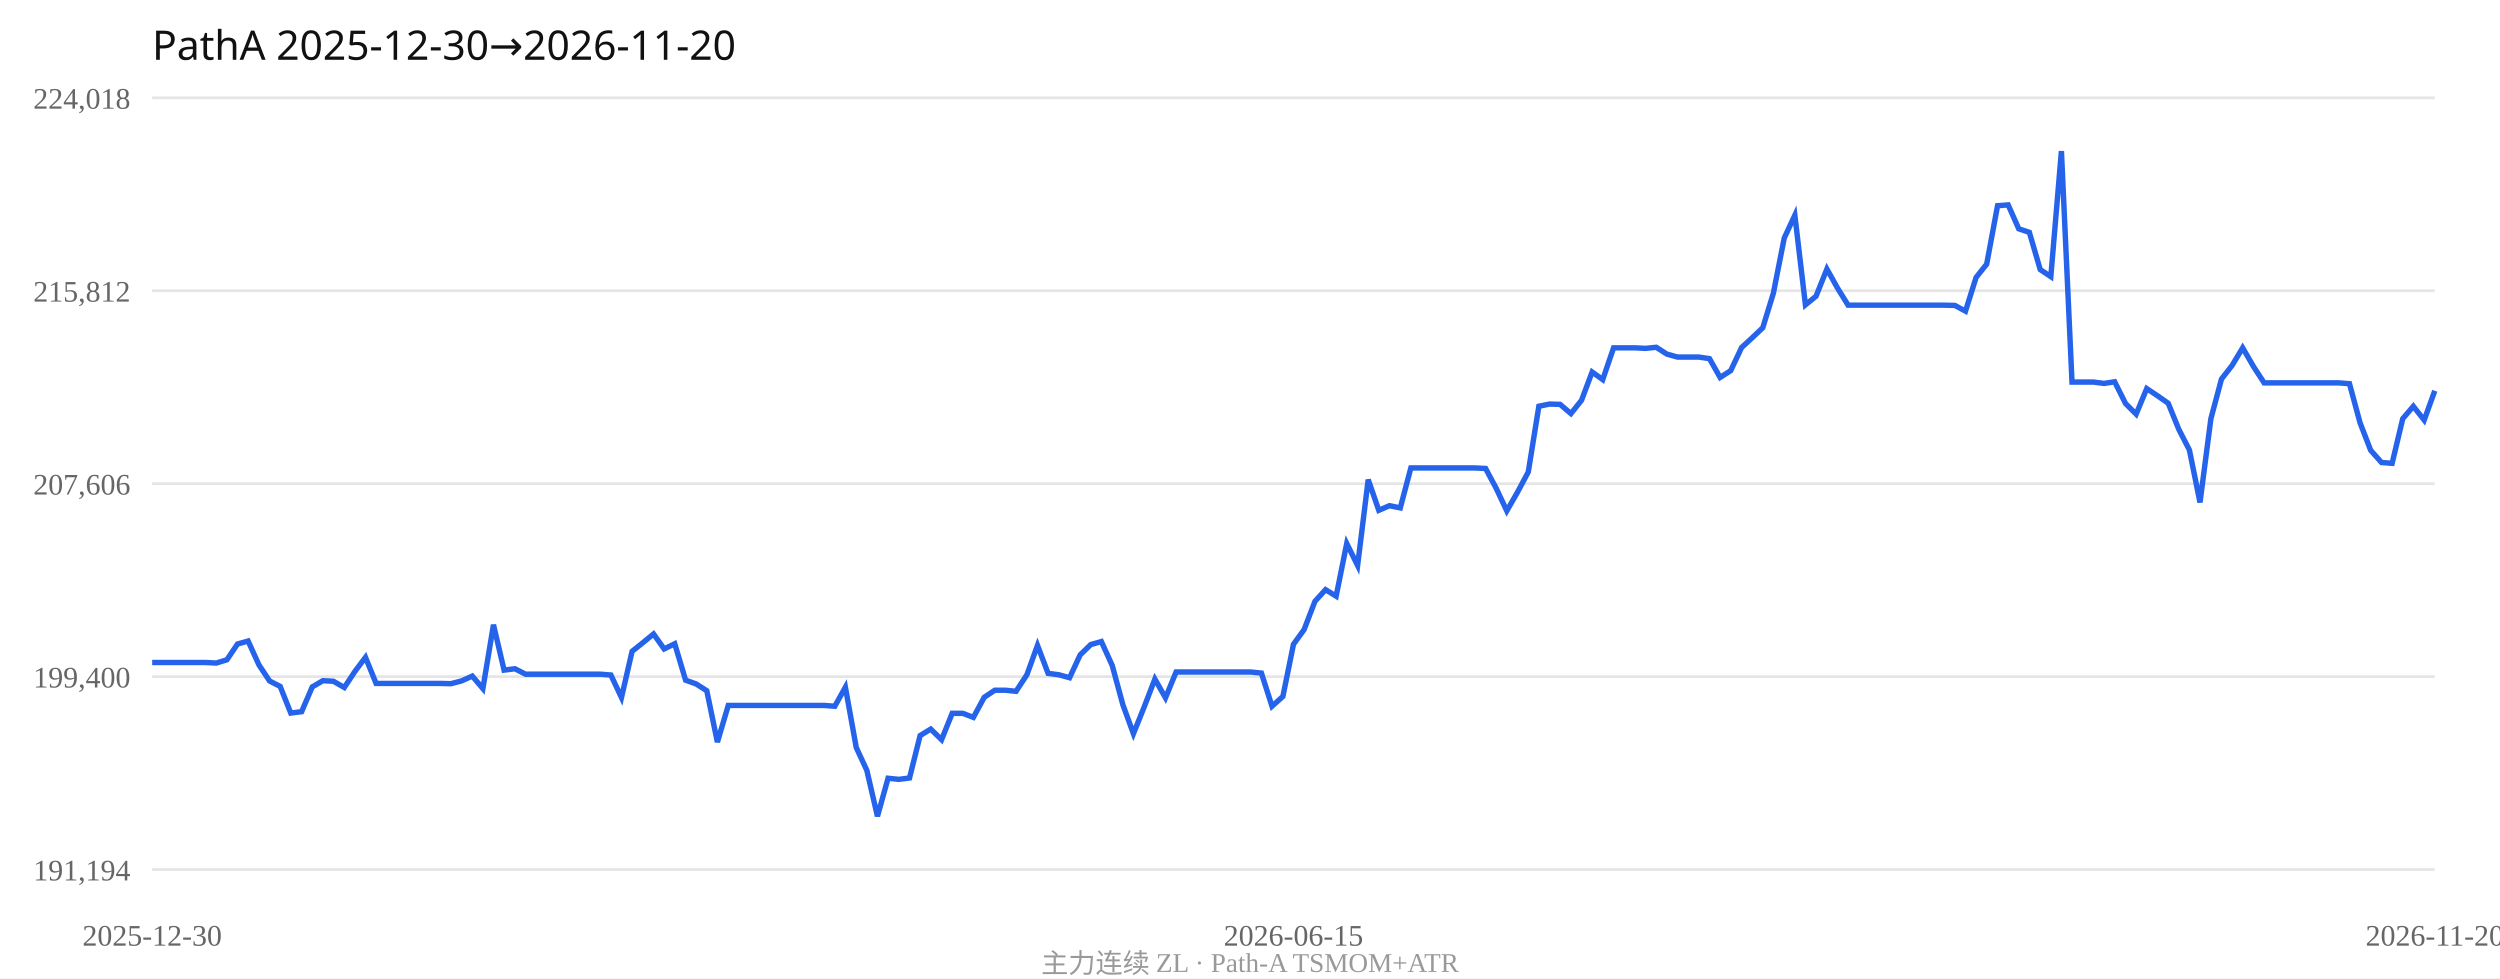
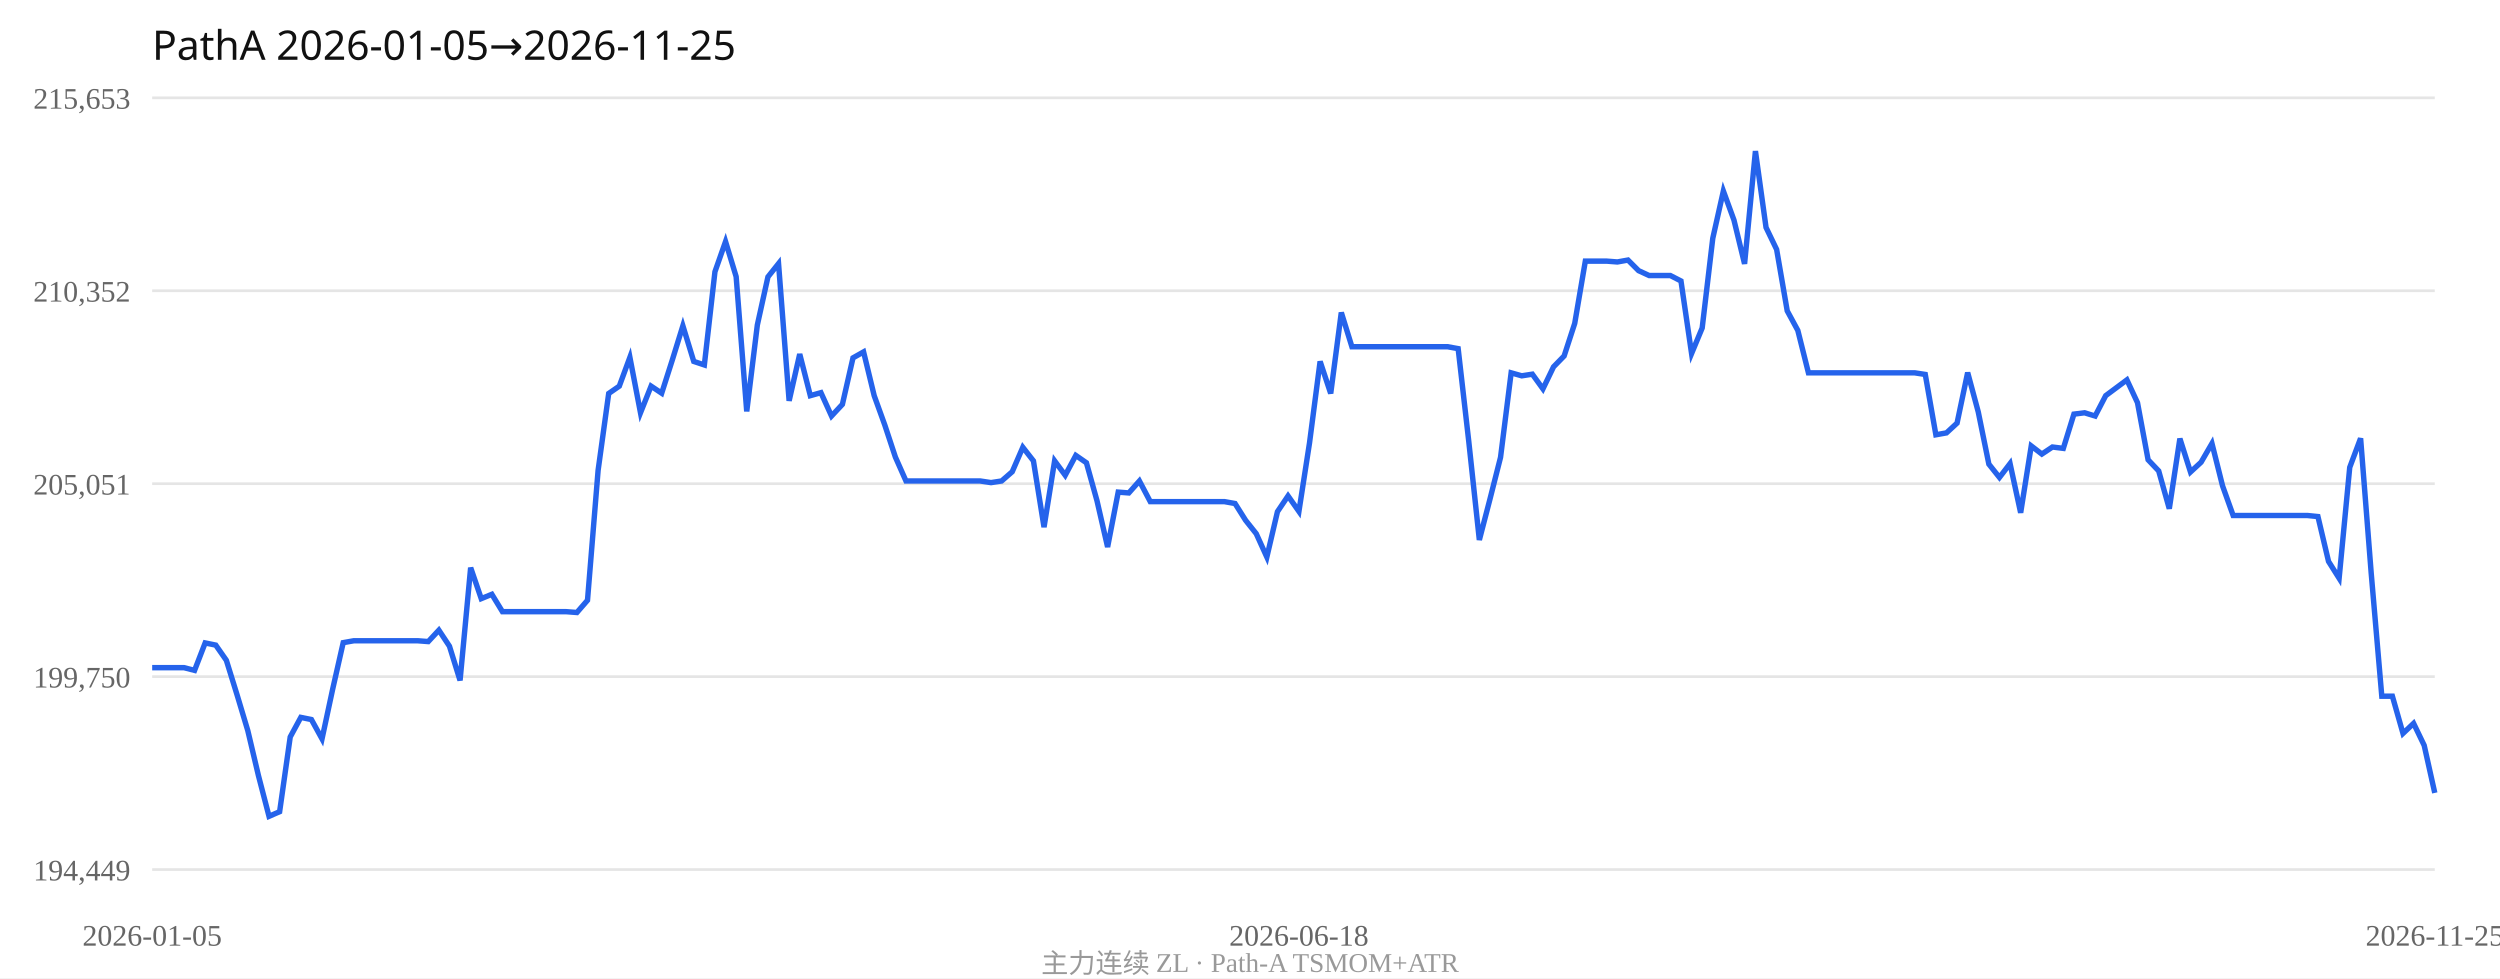
<svg xmlns="http://www.w3.org/2000/svg" width="920" height="360" viewBox="0 0 920 360">
  <rect width="100%" height="100%" fill="#fff" />
-   <text x="56" y="22" font-size="15" font-family="Segoe UI,sans-serif" fill="#111">PathA 2025-12-30→2026-11-20</text>
+   <text x="56" y="22" font-size="15" font-family="Segoe UI,sans-serif" fill="#111">PathA 2026-01-05→2026-11-25</text>
  <line x1="56" y1="36.0" x2="896" y2="36.0" stroke="#e5e5e5" />
-   <text x="48" y="40.0" text-anchor="end" font-size="11" fill="#666">224,018</text>
+   <text x="48" y="40.0" text-anchor="end" font-size="11" fill="#666">215,653</text>
  <line x1="56" y1="107.0" x2="896" y2="107.0" stroke="#e5e5e5" />
-   <text x="48" y="111.0" text-anchor="end" font-size="11" fill="#666">215,812</text>
+   <text x="48" y="111.0" text-anchor="end" font-size="11" fill="#666">210,352</text>
  <line x1="56" y1="178.0" x2="896" y2="178.0" stroke="#e5e5e5" />
-   <text x="48" y="182.0" text-anchor="end" font-size="11" fill="#666">207,606</text>
+   <text x="48" y="182.0" text-anchor="end" font-size="11" fill="#666">205,051</text>
  <line x1="56" y1="249.0" x2="896" y2="249.0" stroke="#e5e5e5" />
-   <text x="48" y="253.0" text-anchor="end" font-size="11" fill="#666">199,400</text>
+   <text x="48" y="253.0" text-anchor="end" font-size="11" fill="#666">199,750</text>
  <line x1="56" y1="320.0" x2="896" y2="320.0" stroke="#e5e5e5" />
-   <text x="48" y="324.0" text-anchor="end" font-size="11" fill="#666">191,194</text>
-   <polyline fill="none" stroke="#2563eb" stroke-width="2" points="56.0,243.8 59.9,243.8 63.9,243.8 67.8,243.8 71.7,243.8 75.6,243.8 79.6,244.0 83.5,242.8 87.4,237.0 91.3,235.9 95.3,244.7 99.2,250.6 103.1,252.6 107.0,262.4 111.0,261.9 114.9,252.8 118.8,250.5 122.7,250.7 126.7,253.0 130.6,247.1 134.5,241.9 138.4,251.5 142.4,251.5 146.3,251.5 150.2,251.5 154.1,251.5 158.1,251.5 162.0,251.5 165.9,251.6 169.8,250.6 173.8,248.8 177.7,253.4 181.6,229.9 185.5,246.6 189.5,246.1 193.4,248.1 197.3,248.1 201.2,248.1 205.2,248.1 209.1,248.1 213.0,248.1 216.9,248.1 220.9,248.1 224.8,248.4 228.7,256.7 232.6,239.7 236.6,236.5 240.5,233.3 244.4,238.8 248.3,236.9 252.3,250.3 256.2,251.7 260.1,254.2 264.0,273.1 268.0,259.6 271.9,259.6 275.8,259.6 279.7,259.6 283.7,259.6 287.6,259.6 291.5,259.6 295.4,259.6 299.4,259.6 303.3,259.6 307.2,259.9 311.1,252.9 315.1,275.1 319.0,283.5 322.9,300.4 326.8,286.4 330.8,286.8 334.7,286.3 338.6,270.7 342.5,268.3 346.5,272.2 350.4,262.5 354.3,262.5 358.2,264.0 362.2,256.6 366.1,254.0 370.0,254.0 373.9,254.4 377.9,248.3 381.8,237.5 385.7,247.8 389.6,248.3 393.6,249.4 397.5,241.0 401.4,237.2 405.3,236.1 409.3,244.9 413.2,259.3 417.1,270.0 421.0,260.3 425.0,249.9 428.9,256.8 432.8,247.3 436.7,247.3 440.7,247.3 444.6,247.3 448.5,247.3 452.4,247.3 456.4,247.3 460.3,247.3 464.2,247.7 468.1,259.9 472.1,256.3 476.0,237.1 479.9,231.7 483.9,221.3 487.8,217.0 491.7,219.4 495.6,200.0 499.6,208.1 503.5,176.5 507.4,187.8 511.3,186.1 515.3,186.9 519.2,172.2 523.1,172.2 527.0,172.2 531.0,172.2 534.9,172.2 538.8,172.2 542.7,172.2 546.7,172.4 550.6,179.7 554.5,188.0 558.4,181.2 562.4,173.7 566.3,149.5 570.2,148.7 574.1,148.8 578.1,152.2 582.0,147.3 585.9,136.9 589.8,139.7 593.8,128.0 597.7,128.0 601.6,128.0 605.5,128.2 609.5,127.8 613.4,130.3 617.3,131.4 621.2,131.4 625.2,131.4 629.1,132.0 633.0,138.9 636.9,136.4 640.9,127.9 644.8,124.3 648.7,120.6 652.6,107.9 656.6,87.6 660.5,79.2 664.4,112.2 668.3,109.0 672.3,99.0 676.2,106.0 680.1,112.3 684.0,112.3 688.0,112.3 691.9,112.3 695.8,112.3 699.7,112.3 703.7,112.3 707.6,112.3 711.5,112.3 715.4,112.3 719.4,112.4 723.3,114.5 727.2,102.1 731.1,97.2 735.1,75.7 739.0,75.4 742.9,84.2 746.8,85.5 750.8,99.2 754.7,101.8 758.6,55.6 762.5,140.6 766.5,140.6 770.4,140.6 774.3,141.1 778.2,140.5 782.2,148.5 786.1,152.4 790.0,143.0 793.9,145.6 797.9,148.4 801.8,158.0 805.7,165.6 809.6,184.9 813.6,154.1 817.5,139.5 821.4,134.5 825.3,128.0 829.3,134.9 833.2,140.9 837.1,140.9 841.0,140.9 845.0,140.9 848.9,140.9 852.8,140.9 856.7,140.9 860.7,140.9 864.6,141.2 868.5,155.6 872.4,165.7 876.4,170.2 880.3,170.5 884.2,154.1 888.1,149.5 892.1,154.6 896.0,143.8" />
-   <text x="56.0" y="348" text-anchor="middle" font-size="11" fill="#666">2025-12-30</text>
-   <text x="476.0" y="348" text-anchor="middle" font-size="11" fill="#666">2026-06-15</text>
-   <text x="896.0" y="348" text-anchor="middle" font-size="11" fill="#666">2026-11-20</text>
+   <text x="48" y="324.0" text-anchor="end" font-size="11" fill="#666">194,449</text>
+   <polyline fill="none" stroke="#2563eb" stroke-width="2" points="56.0,245.7 59.9,245.7 63.8,245.7 67.7,245.7 71.6,246.7 75.5,236.6 79.4,237.4 83.3,243.0 87.3,255.9 91.2,268.9 95.1,285.4 99.0,300.4 102.9,298.7 106.8,271.2 110.7,264.0 114.6,264.8 118.5,271.9 122.4,253.7 126.3,236.5 130.2,235.8 134.1,235.8 138.0,235.8 142.0,235.8 145.9,235.8 149.8,235.8 153.7,235.8 157.6,236.1 161.5,231.9 165.4,237.8 169.3,250.4 173.2,208.9 177.1,220.3 181.0,218.7 184.9,225.1 188.8,225.1 192.7,225.1 196.7,225.1 200.6,225.1 204.5,225.1 208.4,225.1 212.3,225.4 216.2,220.9 220.1,173.1 224.0,144.8 227.9,142.1 231.8,131.5 235.7,151.9 239.6,142.1 243.5,144.7 247.4,132.5 251.3,119.9 255.3,133.0 259.2,134.3 263.1,100.0 267.0,88.9 270.9,101.8 274.8,151.4 278.7,119.6 282.6,101.9 286.5,97.0 290.4,147.5 294.3,130.3 298.2,145.6 302.1,144.5 306.0,153.1 310.0,148.8 313.9,131.7 317.8,129.5 321.7,145.6 325.6,156.4 329.5,168.2 333.4,177.0 337.3,177.0 341.2,177.0 345.1,177.0 349.0,177.0 352.9,177.0 356.8,177.0 360.7,177.0 364.7,177.6 368.6,177.0 372.5,173.6 376.4,164.6 380.3,169.6 384.2,194.0 388.1,169.6 392.0,174.9 395.9,167.6 399.8,170.3 403.7,184.3 407.6,201.3 411.5,181.1 415.4,181.4 419.3,177.0 423.3,184.6 427.2,184.6 431.1,184.6 435.0,184.6 438.9,184.6 442.8,184.6 446.7,184.6 450.6,184.6 454.5,185.3 458.4,191.5 462.3,196.4 466.2,205.0 470.1,188.3 474.0,182.5 478.0,188.2 481.9,163.0 485.8,133.0 489.7,144.8 493.6,115.0 497.5,127.6 501.4,127.6 505.3,127.6 509.2,127.6 513.1,127.6 517.0,127.6 520.9,127.6 524.8,127.6 528.7,127.6 532.7,127.6 536.6,128.3 540.5,162.4 544.4,198.7 548.3,183.7 552.2,168.3 556.1,137.2 560.0,138.3 563.9,137.7 567.8,143.1 571.7,135.0 575.6,131.0 579.5,119.0 583.4,96.1 587.3,96.1 591.3,96.1 595.2,96.4 599.1,95.7 603.0,99.6 606.9,101.4 610.8,101.4 614.7,101.4 618.6,103.4 622.5,130.1 626.4,120.7 630.3,87.7 634.2,70.3 638.1,81.0 642.0,97.1 646.0,55.6 649.9,83.7 653.8,91.8 657.7,114.4 661.6,121.6 665.5,137.2 669.4,137.2 673.3,137.2 677.2,137.2 681.1,137.2 685.0,137.2 688.9,137.2 692.8,137.2 696.7,137.2 700.7,137.2 704.6,137.2 708.5,137.8 712.4,160.0 716.3,159.3 720.2,155.7 724.1,137.1 728.0,151.6 731.9,170.8 735.8,175.7 739.7,170.6 743.6,188.7 747.5,164.1 751.4,167.1 755.3,164.5 759.3,165.0 763.2,152.4 767.1,151.9 771.0,153.1 774.9,145.6 778.8,142.7 782.7,139.8 786.6,148.2 790.5,169.2 794.4,173.3 798.3,187.2 802.2,161.4 806.1,173.7 810.0,170.1 814.0,163.2 817.9,178.8 821.8,189.7 825.7,189.7 829.6,189.7 833.5,189.7 837.4,189.7 841.3,189.7 845.2,189.7 849.1,189.7 853.0,190.1 856.9,206.6 860.8,212.8 864.7,172.0 868.7,161.3 872.6,210.9 876.5,256.2 880.4,256.2 884.3,269.9 888.2,266.2 892.1,274.3 896.0,291.8" />
+   <text x="56.0" y="348" text-anchor="middle" font-size="11" fill="#666">2026-01-05</text>
+   <text x="478.0" y="348" text-anchor="middle" font-size="11" fill="#666">2026-06-18</text>
+   <text x="896.0" y="348" text-anchor="middle" font-size="11" fill="#666">2026-11-25</text>
  <text x="460.0" y="358" text-anchor="middle" font-size="10" fill="#999">主力连续 ZL · Path-A TSMOM+ATR</text>
</svg>
